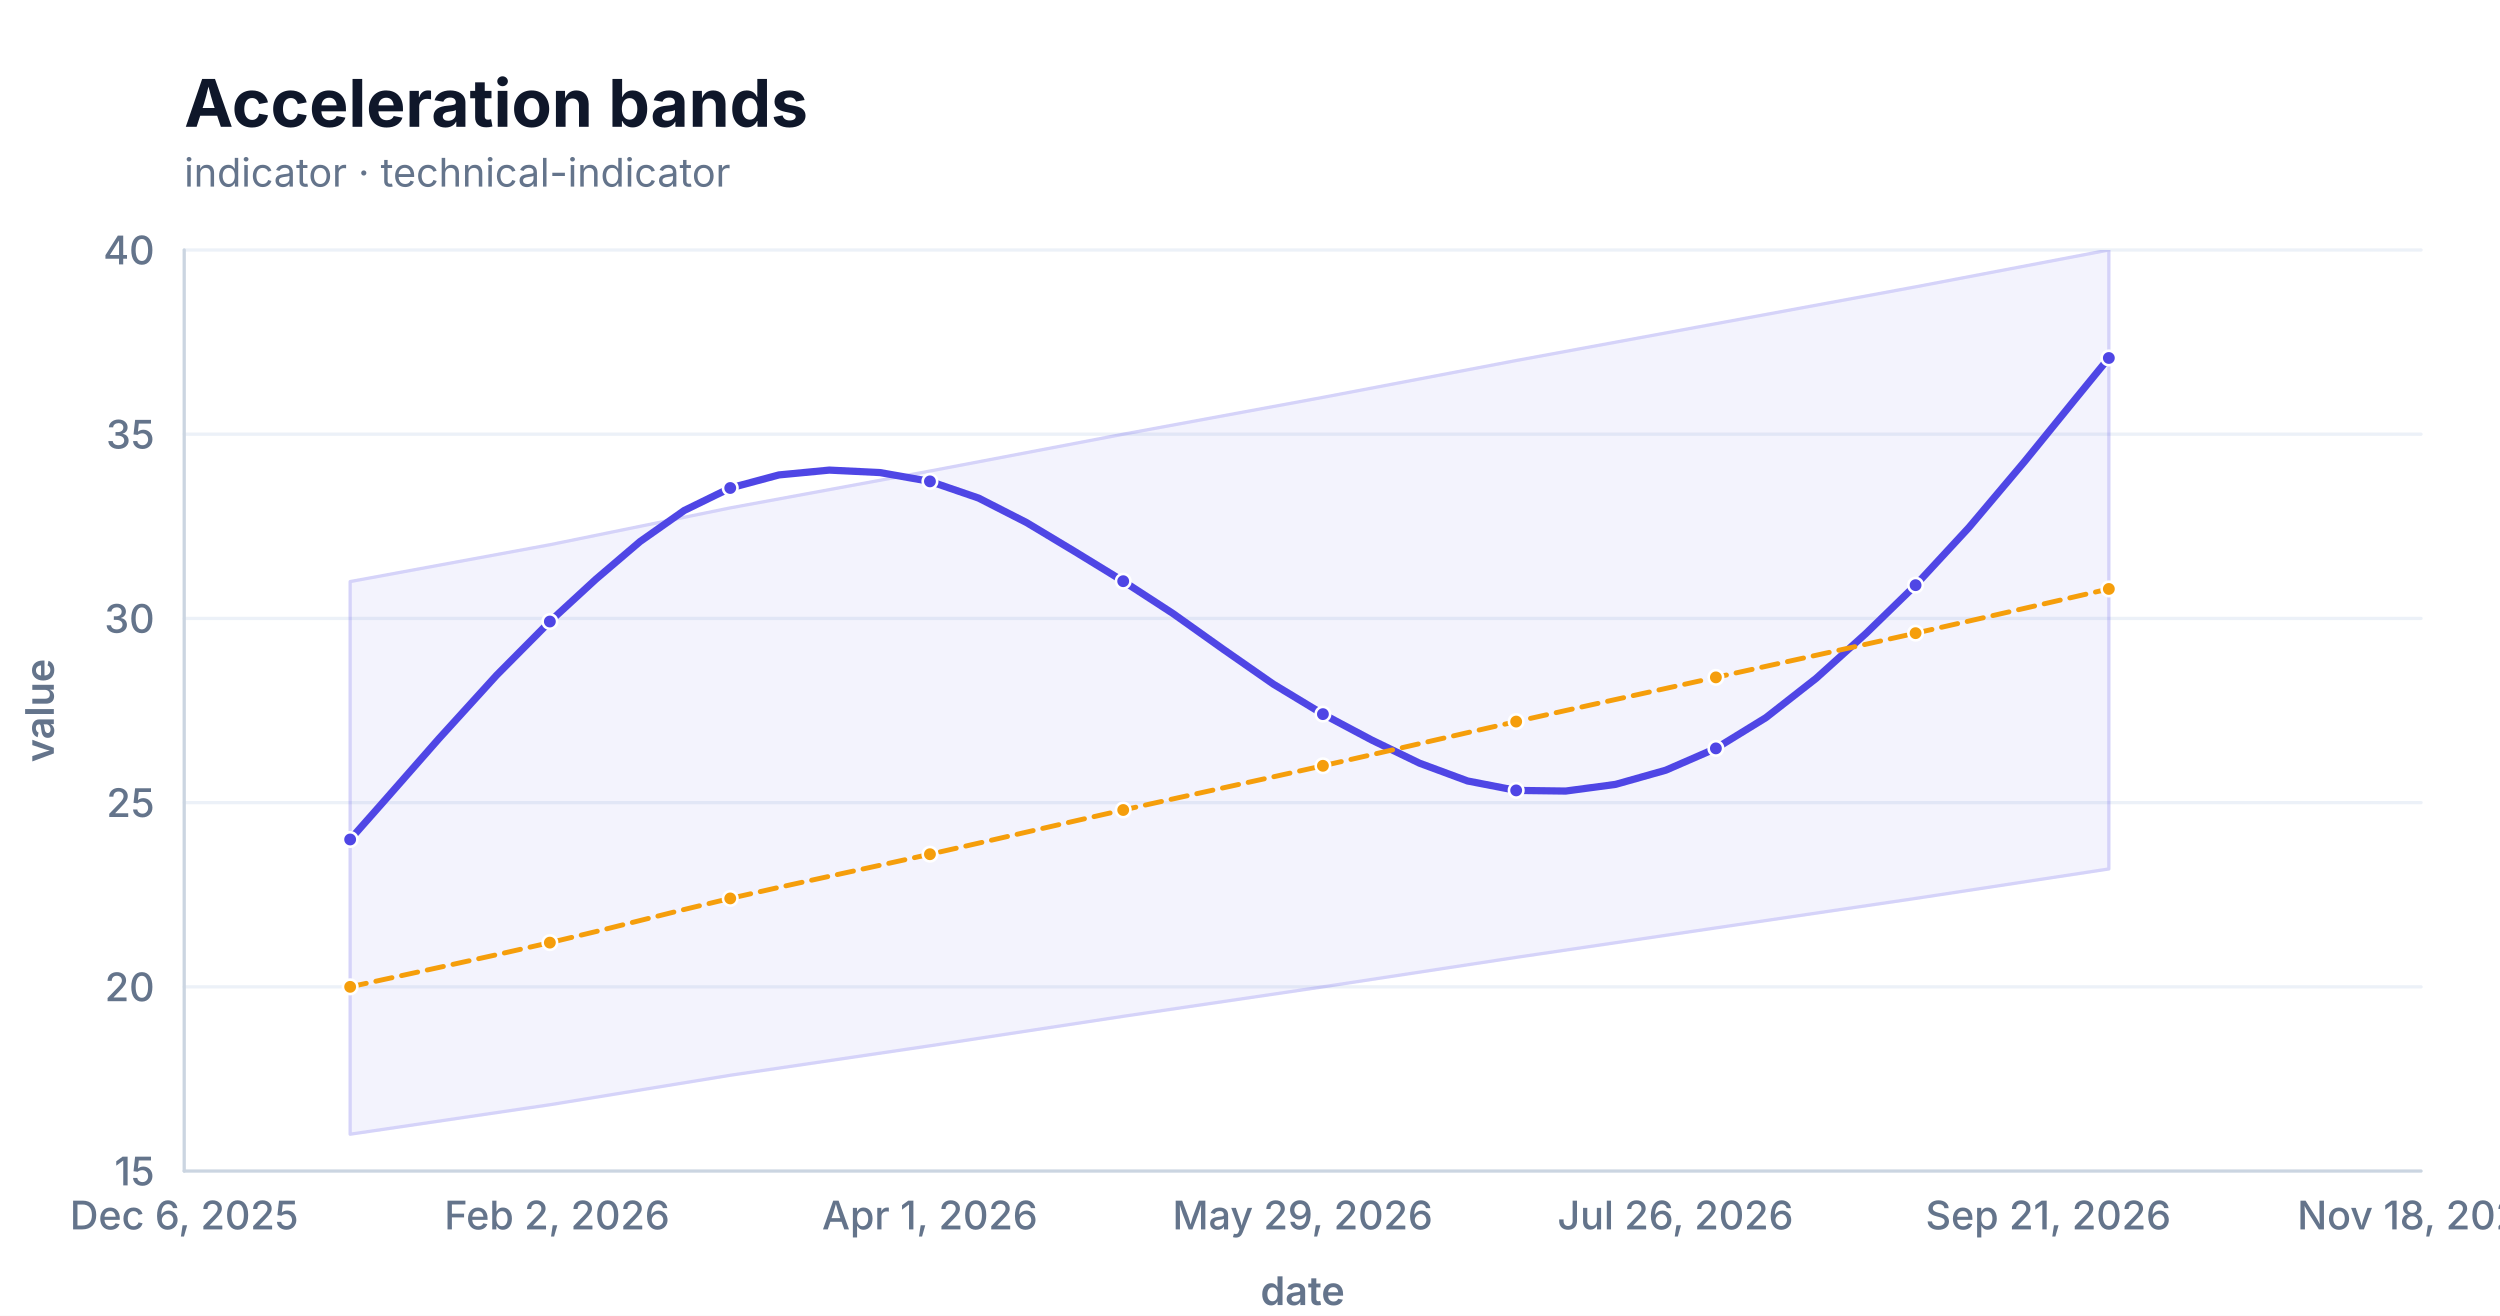
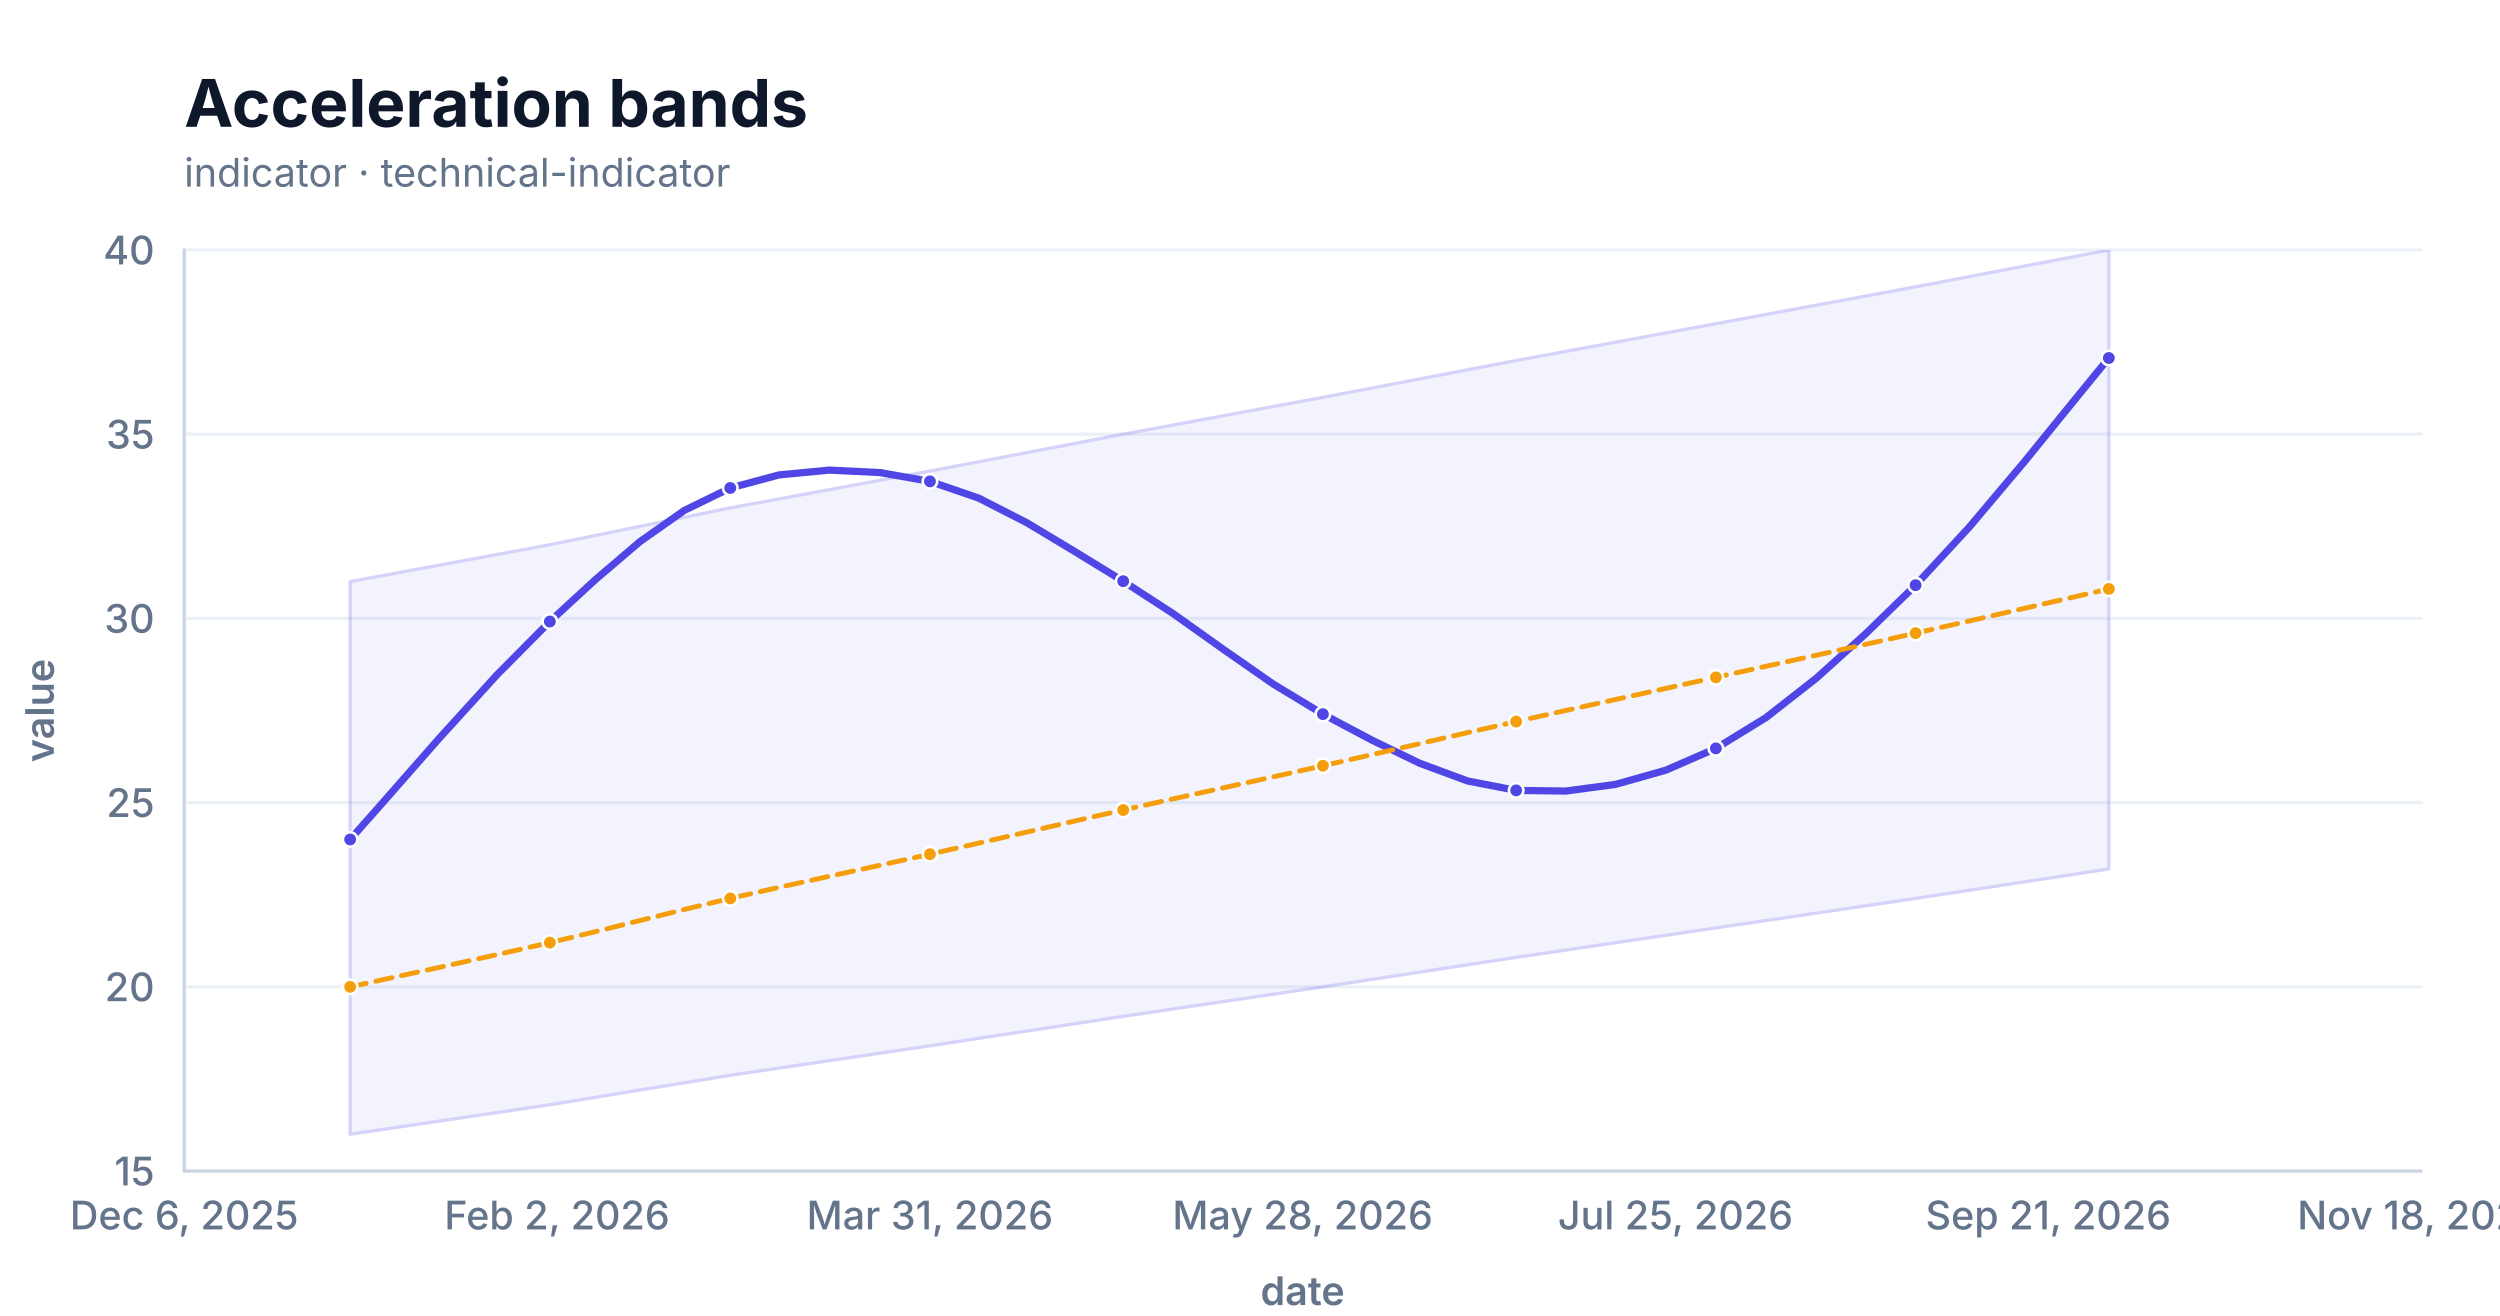
<svg xmlns="http://www.w3.org/2000/svg" width="760" height="400" viewBox="0 0 760 400" role="img" aria-labelledby="title description">
  <defs>
    <clipPath id="clip-1">
      <rect x="56" y="76" width="680" height="280" />
    </clipPath>
  </defs>
  <rect width="100%" height="100%" fill="#ffffff" />
  <g data-scene-node="scene:root">
    <line data-scene-node="axis-y:grid:1" opacity="0.82" x1="56" y1="300" x2="736" y2="300" fill="none" stroke="#e8eef6" stroke-width="1" stroke-linecap="round" />
    <line data-scene-node="axis-y:grid:2" opacity="0.82" x1="56" y1="244" x2="736" y2="244" fill="none" stroke="#e8eef6" stroke-width="1" stroke-linecap="round" />
    <line data-scene-node="axis-y:grid:3" opacity="0.82" x1="56" y1="188" x2="736" y2="188" fill="none" stroke="#e8eef6" stroke-width="1" stroke-linecap="round" />
    <line data-scene-node="axis-y:grid:4" opacity="0.82" x1="56" y1="132" x2="736" y2="132" fill="none" stroke="#e8eef6" stroke-width="1" stroke-linecap="round" />
    <line data-scene-node="axis-y:grid:5" opacity="0.82" x1="56" y1="76" x2="736" y2="76" fill="none" stroke="#e8eef6" stroke-width="1" stroke-linecap="round" />
    <g data-scene-node="layer-0:group" clip-path="url(#clip-1)">
      <path data-scene-node="layer-0:indicator-band" opacity="0.24" d="M 106.447 176.8 L 167.157 165.6 L 221.993 154.4 L 282.703 143.2 L 341.455 132 L 402.165 120.8 L 460.917 109.6 L 521.628 98.4 L 582.338 87.2 L 641.09 76 L 641.09 264.16 L 582.338 273.12 L 521.628 282.08 L 460.917 291.04 L 402.165 300 L 341.455 308.96 L 282.703 317.92 L 221.993 326.88 L 167.157 335.84 L 106.447 344.8 Z" fill="#4f46e547" stroke="#4f46e5" stroke-width="1" stroke-linejoin="round" />
      <path data-scene-node="layer-0:indicator-line:0" d="M 106.447 255.2 L 117.494 242.693 L 133.375 224.609 L 150.97 205.257 L 167.157 188.944 L 181.142 176.087 L 194.575 164.632 L 208.008 155.184 L 221.993 148.35 L 236.803 144.376 L 252.103 142.911 L 267.525 143.663 L 282.703 146.34 L 297.483 151.415 L 312.079 158.861 L 326.675 167.632 L 341.455 176.684 L 356.541 186.483 L 371.81 197.336 L 387.08 207.966 L 402.165 217.094 L 416.945 224.944 L 431.541 232.011 L 446.138 237.416 L 460.917 240.281 L 475.957 240.481 L 491.15 238.446 L 506.404 234.137 L 521.628 227.51 L 536.851 218.152 L 552.105 206.219 L 567.298 192.527 L 582.338 177.892 L 598.541 160.375 L 615.509 140.259 L 630.579 121.695 L 641.09 108.829" fill="none" stroke="#4f46e5" stroke-width="2.2" stroke-linecap="round" stroke-linejoin="round" />
      <circle data-scene-node="layer-0:indicator-point:0:0" cx="106.447" cy="255.2" r="2.2" fill="#4f46e5" stroke="#ffffff" stroke-width="0.8" />
      <circle data-scene-node="layer-0:indicator-point:0:1" cx="167.157" cy="188.944" r="2.2" fill="#4f46e5" stroke="#ffffff" stroke-width="0.8" />
      <circle data-scene-node="layer-0:indicator-point:0:2" cx="221.993" cy="148.35" r="2.2" fill="#4f46e5" stroke="#ffffff" stroke-width="0.8" />
      <circle data-scene-node="layer-0:indicator-point:0:3" cx="282.703" cy="146.34" r="2.2" fill="#4f46e5" stroke="#ffffff" stroke-width="0.8" />
      <circle data-scene-node="layer-0:indicator-point:0:4" cx="341.455" cy="176.684" r="2.2" fill="#4f46e5" stroke="#ffffff" stroke-width="0.8" />
      <circle data-scene-node="layer-0:indicator-point:0:5" cx="402.165" cy="217.094" r="2.2" fill="#4f46e5" stroke="#ffffff" stroke-width="0.8" />
      <circle data-scene-node="layer-0:indicator-point:0:6" cx="460.917" cy="240.281" r="2.2" fill="#4f46e5" stroke="#ffffff" stroke-width="0.8" />
      <circle data-scene-node="layer-0:indicator-point:0:7" cx="521.628" cy="227.51" r="2.2" fill="#4f46e5" stroke="#ffffff" stroke-width="0.8" />
      <circle data-scene-node="layer-0:indicator-point:0:8" cx="582.338" cy="177.892" r="2.2" fill="#4f46e5" stroke="#ffffff" stroke-width="0.8" />
      <circle data-scene-node="layer-0:indicator-point:0:9" cx="641.09" cy="108.829" r="2.2" fill="#4f46e5" stroke="#ffffff" stroke-width="0.8" />
      <path data-scene-node="layer-0:indicator-line:1" d="M 106.447 300 L 117.494 297.585 L 133.375 294.12 L 150.97 290.235 L 167.157 286.56 L 181.142 283.2 L 194.575 279.84 L 208.008 276.48 L 221.993 273.12 L 236.803 269.76 L 252.103 266.4 L 267.525 263.04 L 282.703 259.68 L 297.483 256.32 L 312.079 252.96 L 326.675 249.6 L 341.455 246.24 L 356.541 242.88 L 371.81 239.52 L 387.08 236.16 L 402.165 232.8 L 416.945 229.44 L 431.541 226.08 L 446.138 222.72 L 460.917 219.36 L 475.957 216 L 491.15 212.64 L 506.404 209.28 L 521.628 205.92 L 536.851 202.56 L 552.105 199.2 L 567.298 195.84 L 582.338 192.48 L 598.541 188.805 L 615.509 184.92 L 630.579 181.455 L 641.09 179.04" fill="none" stroke="#f59e0b" stroke-width="1.5" stroke-dasharray="5 3" stroke-linecap="round" stroke-linejoin="round" />
      <circle data-scene-node="layer-0:indicator-point:1:0" cx="106.447" cy="300" r="2.2" fill="#f59e0b" stroke="#ffffff" stroke-width="0.8" />
      <circle data-scene-node="layer-0:indicator-point:1:1" cx="167.157" cy="286.56" r="2.2" fill="#f59e0b" stroke="#ffffff" stroke-width="0.8" />
      <circle data-scene-node="layer-0:indicator-point:1:2" cx="221.993" cy="273.12" r="2.2" fill="#f59e0b" stroke="#ffffff" stroke-width="0.8" />
      <circle data-scene-node="layer-0:indicator-point:1:3" cx="282.703" cy="259.68" r="2.2" fill="#f59e0b" stroke="#ffffff" stroke-width="0.8" />
      <circle data-scene-node="layer-0:indicator-point:1:4" cx="341.455" cy="246.24" r="2.2" fill="#f59e0b" stroke="#ffffff" stroke-width="0.8" />
      <circle data-scene-node="layer-0:indicator-point:1:5" cx="402.165" cy="232.8" r="2.2" fill="#f59e0b" stroke="#ffffff" stroke-width="0.8" />
      <circle data-scene-node="layer-0:indicator-point:1:6" cx="460.917" cy="219.36" r="2.2" fill="#f59e0b" stroke="#ffffff" stroke-width="0.8" />
      <circle data-scene-node="layer-0:indicator-point:1:7" cx="521.628" cy="205.92" r="2.2" fill="#f59e0b" stroke="#ffffff" stroke-width="0.8" />
      <circle data-scene-node="layer-0:indicator-point:1:8" cx="582.338" cy="192.48" r="2.2" fill="#f59e0b" stroke="#ffffff" stroke-width="0.8" />
      <circle data-scene-node="layer-0:indicator-point:1:9" cx="641.09" cy="179.04" r="2.2" fill="#f59e0b" stroke="#ffffff" stroke-width="0.8" />
    </g>
    <line data-scene-node="axis-x:line" x1="56" y1="356" x2="736" y2="356" fill="none" stroke="#cbd5e1" stroke-width="1" stroke-linecap="round" />
    <line data-scene-node="axis-y:line" x1="56" y1="76" x2="56" y2="356" fill="none" stroke="#cbd5e1" stroke-width="1" stroke-linecap="round" />
    <text data-scene-node="axis-x:label:0" x="56" y="365" fill="#64748b" font-family="Inter, ui-sans-serif, system-ui, -apple-system, BlinkMacSystemFont, &quot;Segoe UI&quot;, sans-serif" font-size="12" font-weight="500" text-anchor="middle" dominant-baseline="text-before-edge">Dec 6, 2025</text>
    <text data-scene-node="axis-x:label:1" x="169.333" y="365" fill="#64748b" font-family="Inter, ui-sans-serif, system-ui, -apple-system, BlinkMacSystemFont, &quot;Segoe UI&quot;, sans-serif" font-size="12" font-weight="500" text-anchor="middle" dominant-baseline="text-before-edge">Feb 2, 2026</text>
-     <text data-scene-node="axis-x:label:2" x="282.667" y="365" fill="#64748b" font-family="Inter, ui-sans-serif, system-ui, -apple-system, BlinkMacSystemFont, &quot;Segoe UI&quot;, sans-serif" font-size="12" font-weight="500" text-anchor="middle" dominant-baseline="text-before-edge">Apr 1, 2026</text>
-     <text data-scene-node="axis-x:label:3" x="396" y="365" fill="#64748b" font-family="Inter, ui-sans-serif, system-ui, -apple-system, BlinkMacSystemFont, &quot;Segoe UI&quot;, sans-serif" font-size="12" font-weight="500" text-anchor="middle" dominant-baseline="text-before-edge">May 29, 2026</text>
-     <text data-scene-node="axis-x:label:4" x="509.333" y="365" fill="#64748b" font-family="Inter, ui-sans-serif, system-ui, -apple-system, BlinkMacSystemFont, &quot;Segoe UI&quot;, sans-serif" font-size="12" font-weight="500" text-anchor="middle" dominant-baseline="text-before-edge">Jul 26, 2026</text>
+     <text data-scene-node="axis-x:label:2" x="282.667" y="365" fill="#64748b" font-family="Inter, ui-sans-serif, system-ui, -apple-system, BlinkMacSystemFont, &quot;Segoe UI&quot;, sans-serif" font-size="12" font-weight="500" text-anchor="middle" dominant-baseline="text-before-edge">Mar 31, 2026</text>
+     <text data-scene-node="axis-x:label:3" x="396" y="365" fill="#64748b" font-family="Inter, ui-sans-serif, system-ui, -apple-system, BlinkMacSystemFont, &quot;Segoe UI&quot;, sans-serif" font-size="12" font-weight="500" text-anchor="middle" dominant-baseline="text-before-edge">May 28, 2026</text>
+     <text data-scene-node="axis-x:label:4" x="509.333" y="365" fill="#64748b" font-family="Inter, ui-sans-serif, system-ui, -apple-system, BlinkMacSystemFont, &quot;Segoe UI&quot;, sans-serif" font-size="12" font-weight="500" text-anchor="middle" dominant-baseline="text-before-edge">Jul 25, 2026</text>
    <text data-scene-node="axis-x:label:5" x="622.667" y="365" fill="#64748b" font-family="Inter, ui-sans-serif, system-ui, -apple-system, BlinkMacSystemFont, &quot;Segoe UI&quot;, sans-serif" font-size="12" font-weight="500" text-anchor="middle" dominant-baseline="text-before-edge">Sep 21, 2026</text>
    <text data-scene-node="axis-x:label:6" x="736" y="365" fill="#64748b" font-family="Inter, ui-sans-serif, system-ui, -apple-system, BlinkMacSystemFont, &quot;Segoe UI&quot;, sans-serif" font-size="12" font-weight="500" text-anchor="middle" dominant-baseline="text-before-edge">Nov 18, 2026</text>
    <text data-scene-node="axis-x:title" x="396" y="388" fill="#64748b" font-family="Inter, ui-sans-serif, system-ui, -apple-system, BlinkMacSystemFont, &quot;Segoe UI&quot;, sans-serif" font-size="12" font-weight="600" text-anchor="middle" dominant-baseline="text-before-edge">date</text>
    <text data-scene-node="axis-y:label:0" x="47" y="356" fill="#64748b" font-family="Inter, ui-sans-serif, system-ui, -apple-system, BlinkMacSystemFont, &quot;Segoe UI&quot;, sans-serif" font-size="12" font-weight="500" text-anchor="end" dominant-baseline="central">15</text>
    <text data-scene-node="axis-y:label:1" x="47" y="300" fill="#64748b" font-family="Inter, ui-sans-serif, system-ui, -apple-system, BlinkMacSystemFont, &quot;Segoe UI&quot;, sans-serif" font-size="12" font-weight="500" text-anchor="end" dominant-baseline="central">20</text>
    <text data-scene-node="axis-y:label:2" x="47" y="244" fill="#64748b" font-family="Inter, ui-sans-serif, system-ui, -apple-system, BlinkMacSystemFont, &quot;Segoe UI&quot;, sans-serif" font-size="12" font-weight="500" text-anchor="end" dominant-baseline="central">25</text>
    <text data-scene-node="axis-y:label:3" x="47" y="188" fill="#64748b" font-family="Inter, ui-sans-serif, system-ui, -apple-system, BlinkMacSystemFont, &quot;Segoe UI&quot;, sans-serif" font-size="12" font-weight="500" text-anchor="end" dominant-baseline="central">30</text>
    <text data-scene-node="axis-y:label:4" x="47" y="132" fill="#64748b" font-family="Inter, ui-sans-serif, system-ui, -apple-system, BlinkMacSystemFont, &quot;Segoe UI&quot;, sans-serif" font-size="12" font-weight="500" text-anchor="end" dominant-baseline="central">35</text>
    <text data-scene-node="axis-y:label:5" x="47" y="76" fill="#64748b" font-family="Inter, ui-sans-serif, system-ui, -apple-system, BlinkMacSystemFont, &quot;Segoe UI&quot;, sans-serif" font-size="12" font-weight="500" text-anchor="end" dominant-baseline="central">40</text>
    <text data-scene-node="axis-y:title" x="12" y="216" fill="#64748b" font-family="Inter, ui-sans-serif, system-ui, -apple-system, BlinkMacSystemFont, &quot;Segoe UI&quot;, sans-serif" font-size="12" font-weight="600" text-anchor="middle" dominant-baseline="central" transform="rotate(-90 12 216)">value</text>
    <text data-scene-node="chart:title" x="56" y="24" fill="#0f172a" font-family="Inter, ui-sans-serif, system-ui, -apple-system, BlinkMacSystemFont, &quot;Segoe UI&quot;, sans-serif" font-size="20" font-weight="700" text-anchor="start" dominant-baseline="text-before-edge">Acceleration bands</text>
    <text data-scene-node="chart:subtitle" x="56" y="48" fill="#64748b" font-family="Inter, ui-sans-serif, system-ui, -apple-system, BlinkMacSystemFont, &quot;Segoe UI&quot;, sans-serif" font-size="12" font-weight="400" text-anchor="start" dominant-baseline="text-before-edge">indicator · technical-indicator</text>
  </g>
</svg>
